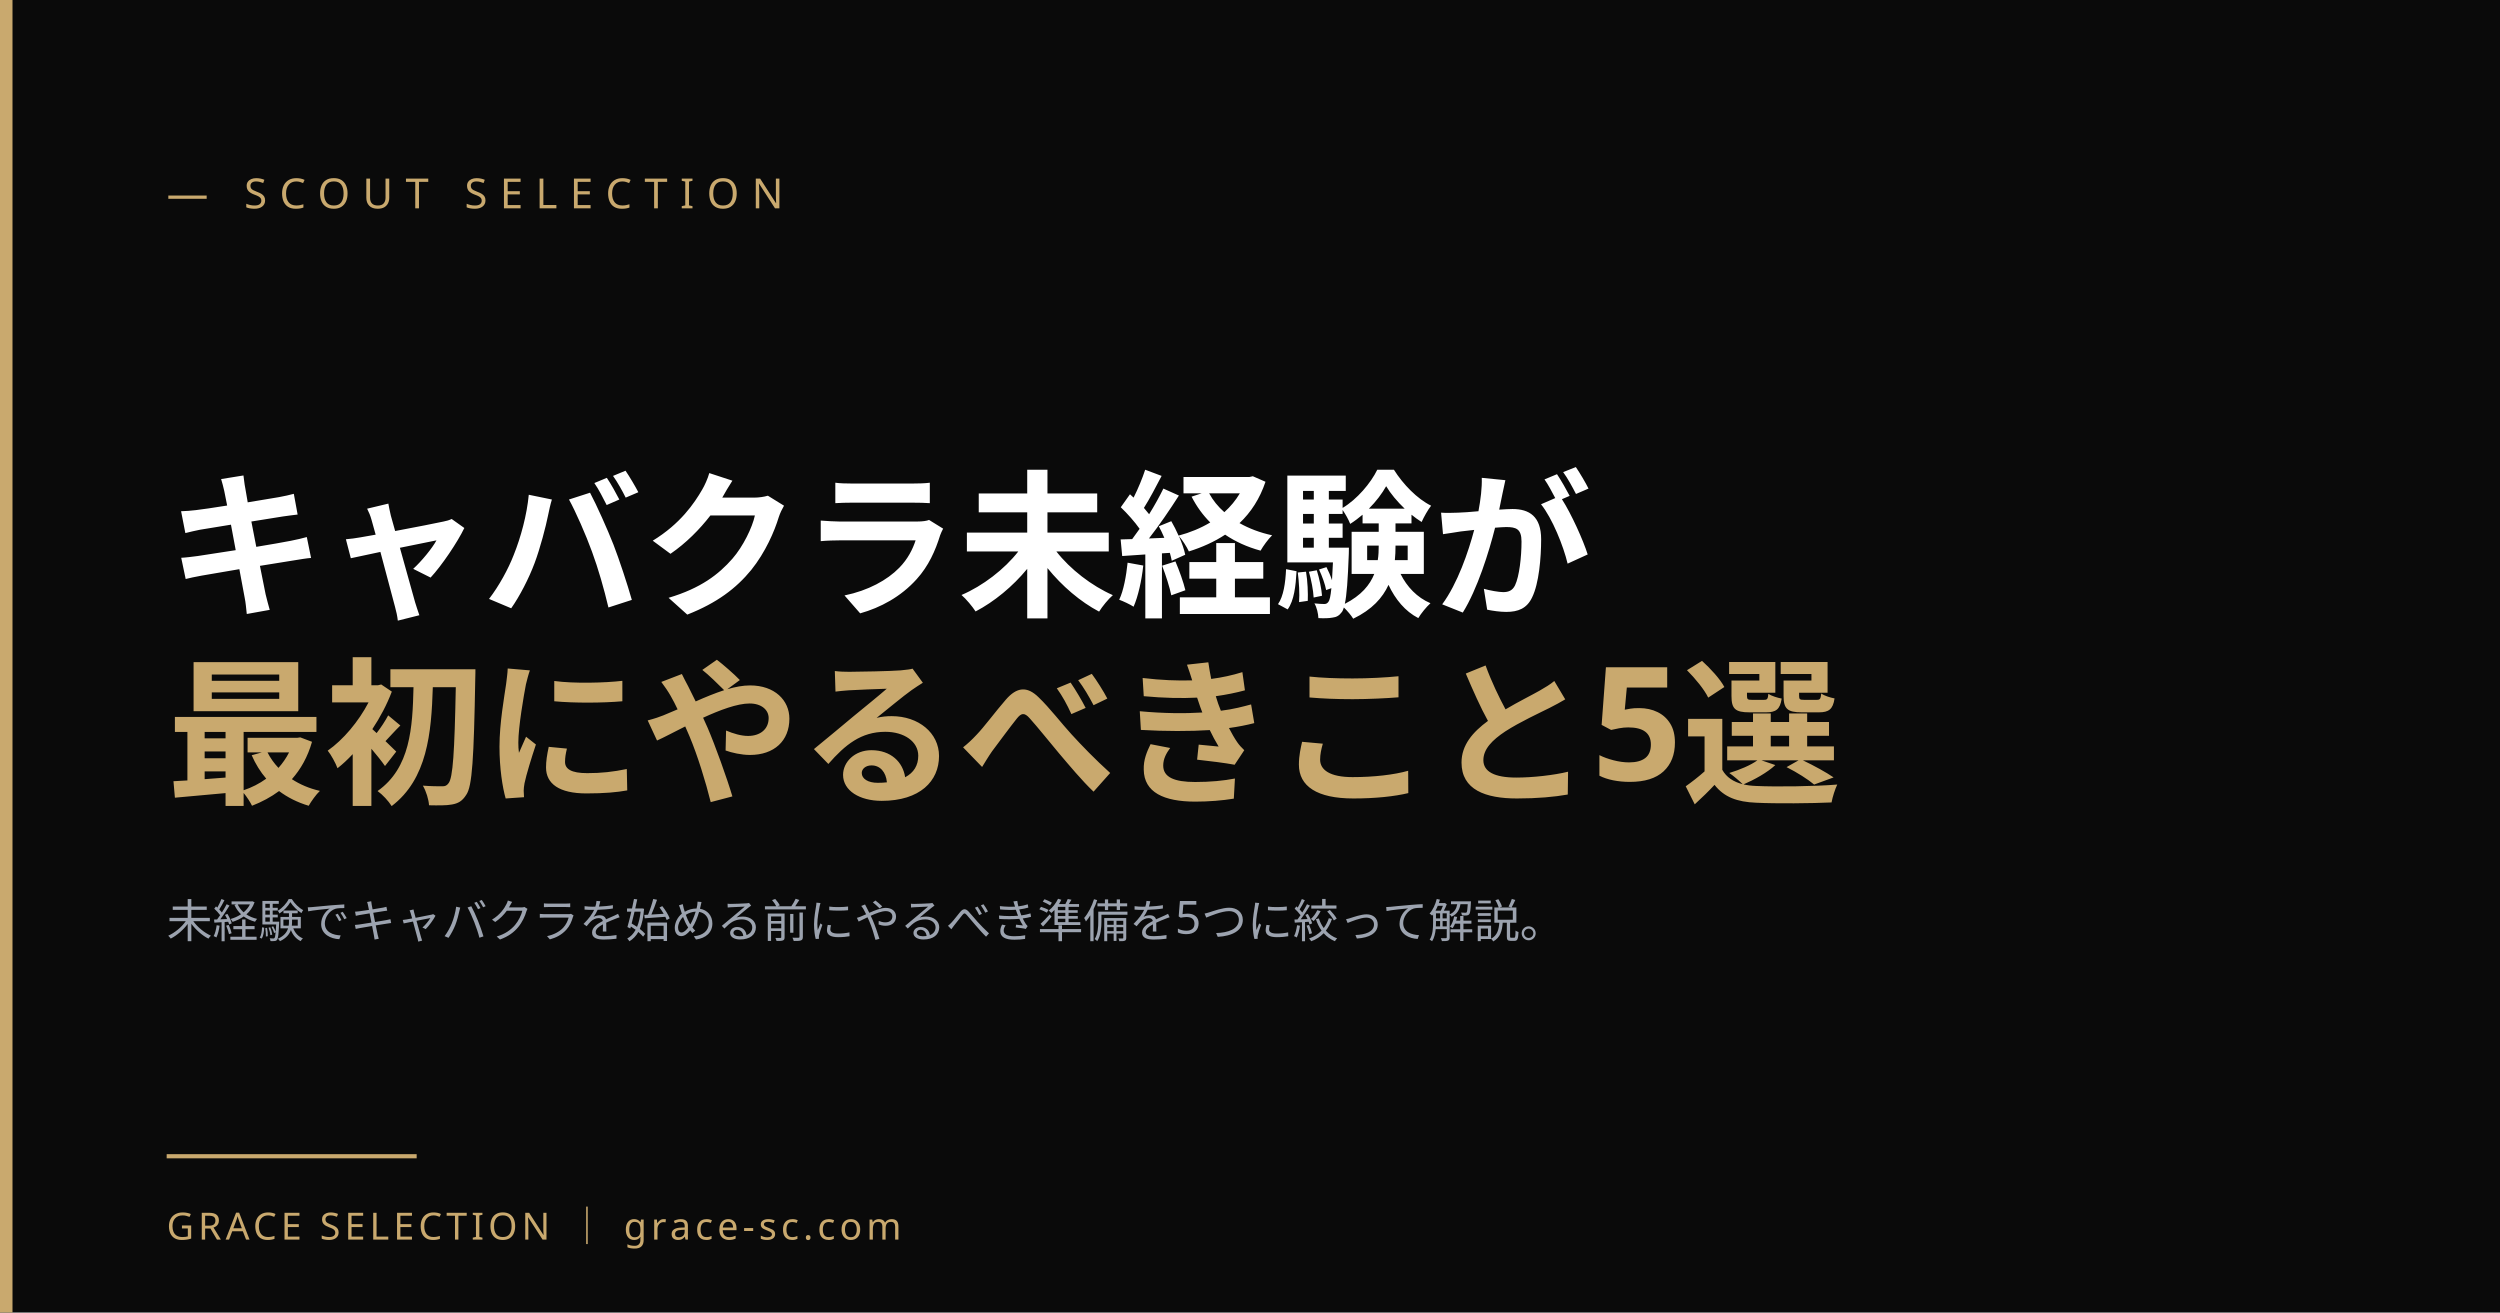
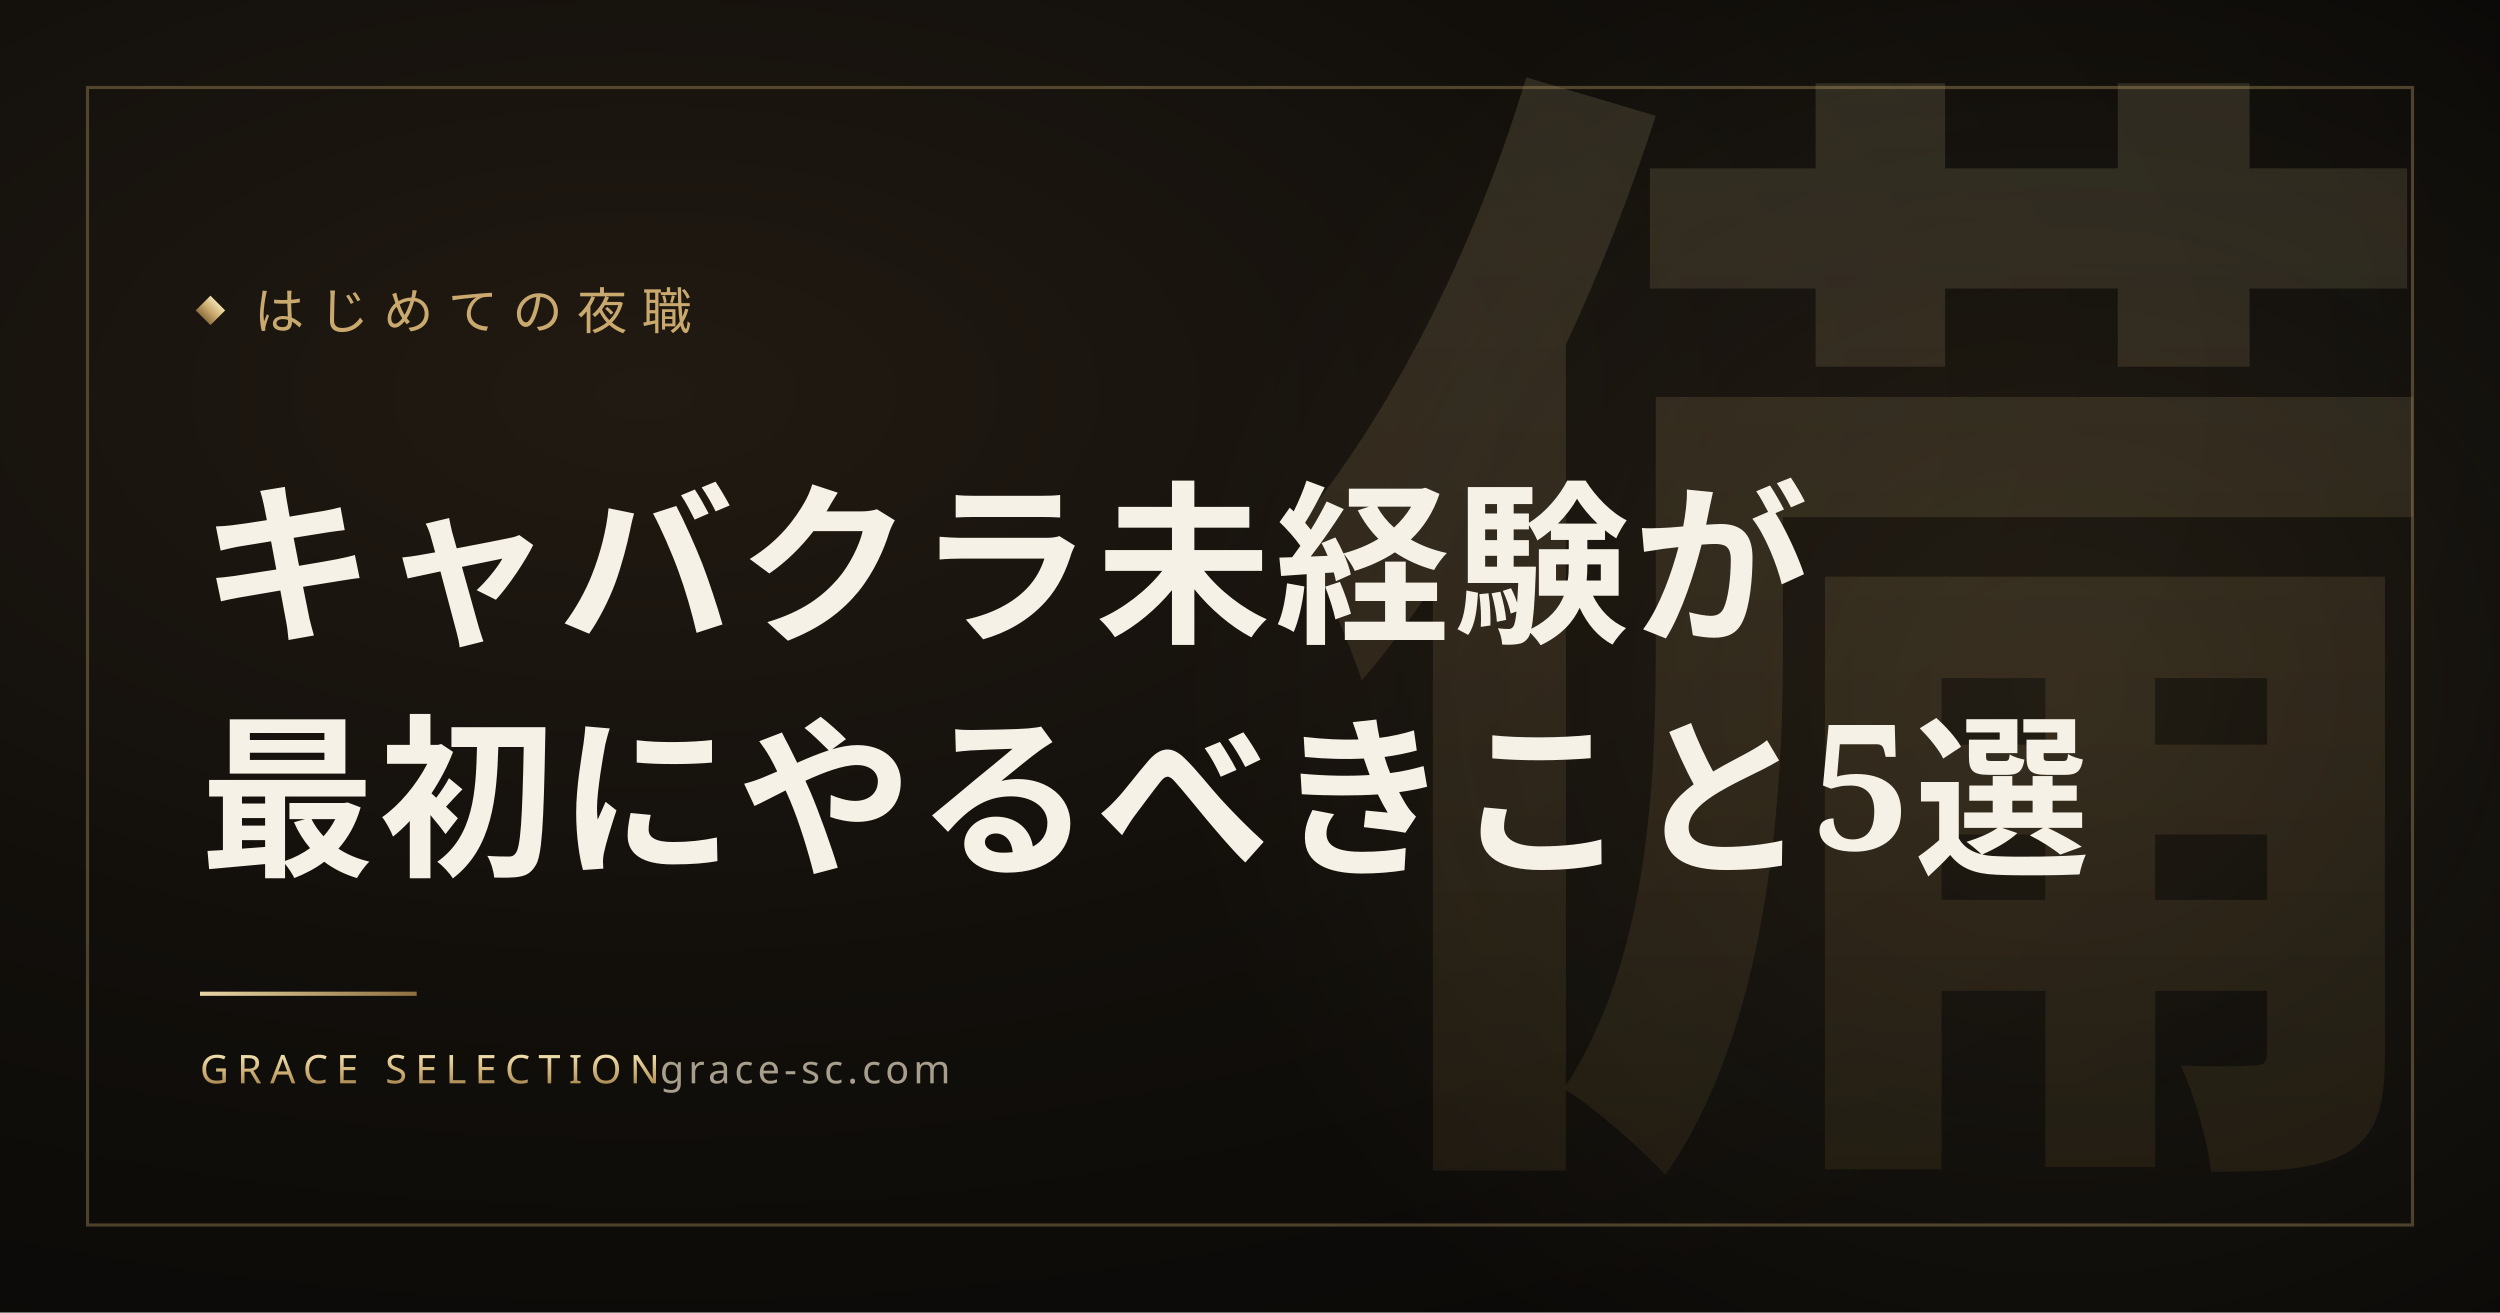
<svg xmlns="http://www.w3.org/2000/svg" viewBox="0 0 1200 630" width="1200" height="630" preserveAspectRatio="xMidYMid slice">
-   <rect width="1200" height="630" fill="#0a0a0a" />
-   <rect x="0" y="0" width="6" height="630" fill="#c9a96e" />
-   <text x="80" y="100" font-family="'Noto Sans JP','Hiragino Sans','Yu Gothic','Meiryo',sans-serif" font-size="20" letter-spacing="6" fill="#c9a96e" font-weight="500">— SCOUT SELECTION</text>
-   <text x="80" y="290" font-family="'Noto Sans JP','Hiragino Sans','Yu Gothic Medium','Meiryo',sans-serif" font-size="76" font-weight="700" fill="#ffffff">キャバクラ未経験が</text>
-   <text x="80" y="380" font-family="'Noto Sans JP','Hiragino Sans','Yu Gothic Medium','Meiryo',sans-serif" font-size="76" font-weight="700" fill="#c9a96e">最初にやるべきこと5選</text>
-   <text x="80" y="450" font-family="'Noto Sans JP','Hiragino Sans','Yu Gothic','Meiryo',sans-serif" font-size="22" fill="#9ca3af" font-weight="400">未経験でキャバクラを始める前にやるべき準備を5つに絞って解説。</text>
-   <line x1="80" y1="555" x2="200" y2="555" stroke="#c9a96e" stroke-width="2" />
-   <text x="80" y="595" font-family="'Noto Sans JP','Hiragino Sans','Yu Gothic','Meiryo',sans-serif" font-size="18" fill="#c9a96e" letter-spacing="2" font-weight="500">GRACE SELECTION ｜ grace-sc.com</text>
+   <defs>
+     <radialGradient id="warm" cx="26%" cy="30%" r="80%">
+       <stop offset="0%" stop-color="#211A12" />
+       <stop offset="55%" stop-color="#120F0B" />
+       <stop offset="100%" stop-color="#0B0A08" />
+     </radialGradient>
+     <radialGradient id="lift" cx="50%" cy="50%" r="50%">
+       <stop offset="0%" stop-color="#C9A96E" stop-opacity="0.10" />
+       <stop offset="100%" stop-color="#C9A96E" stop-opacity="0" />
+     </radialGradient>
+     <linearGradient id="foil" x1="0" y1="0" x2="0" y2="1">
+       <stop offset="0%" stop-color="#F0DFAE" />
+       <stop offset="52%" stop-color="#C9A96E" />
+       <stop offset="100%" stop-color="#8E7040" />
+     </linearGradient>
+     <linearGradient id="foilrule" x1="0" y1="0" x2="1" y2="0">
+       <stop offset="0%" stop-color="#E8D5A3" />
+       <stop offset="100%" stop-color="#8E7040" />
+     </linearGradient>
+   </defs>
+   <rect width="1200" height="630" fill="url(#warm)" />
+   <ellipse cx="985" cy="330" rx="420" ry="380" fill="url(#lift)" />
+   <text x="1175" y="512" text-anchor="end" font-family="'Noto Serif JP','Hiragino Mincho ProN','Yu Mincho','BIZ UDPMincho',serif" font-size="560" font-weight="600" fill="url(#foil)" opacity="0.13">備</text>
+   <rect x="42" y="42" width="1116" height="546" fill="none" stroke="#C9A96E" stroke-opacity="0.34" stroke-width="1.5" />
+   <rect x="96" y="144" width="10" height="10" transform="rotate(45 101 149)" fill="url(#foil)" />
+   <text x="122" y="158" font-family="'Noto Sans JP','Hiragino Sans','Yu Gothic','Meiryo',sans-serif" font-size="24" letter-spacing="7" font-weight="500" fill="#C9A96E">はじめての夜職</text>
+   <text x="96" y="302" font-family="'Noto Serif JP','Hiragino Mincho ProN','Yu Mincho','BIZ UDPMincho',serif" font-size="84" font-weight="600" fill="#F6F1E6" letter-spacing="2">キャバクラ未経験が</text>
+   <text x="96" y="414" font-family="'Noto Serif JP','Hiragino Mincho ProN','Yu Mincho','BIZ UDPMincho',serif" font-size="84" font-weight="600" fill="#F6F1E6" letter-spacing="2">最初にやるべきこと5選</text>
+   <rect x="96" y="476" width="104" height="2" fill="url(#foilrule)" />
+   <text x="96" y="520" font-family="'Noto Sans JP','Hiragino Sans','Yu Gothic','Meiryo',sans-serif" font-size="19" letter-spacing="4" font-weight="500" fill="url(#foil)">GRACE SELECTION<tspan fill="#A79E8C" letter-spacing="2" font-weight="400">　grace-sc.com</tspan>
+   </text>
</svg>
